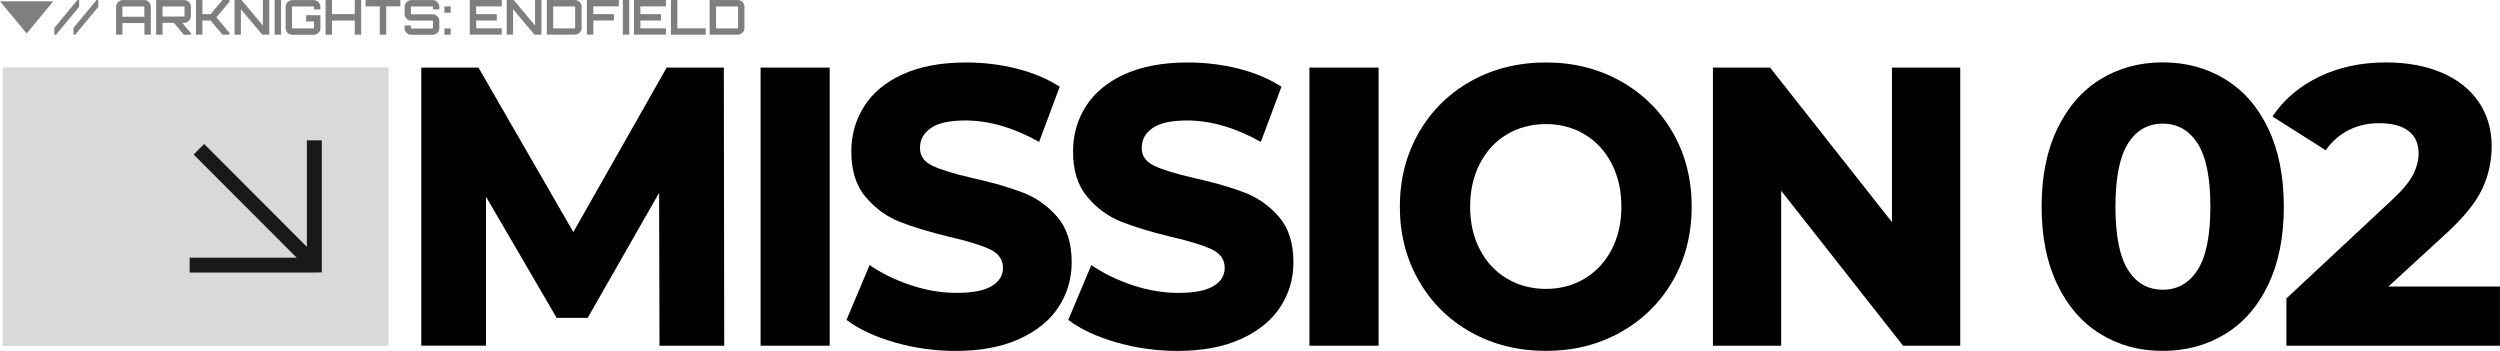
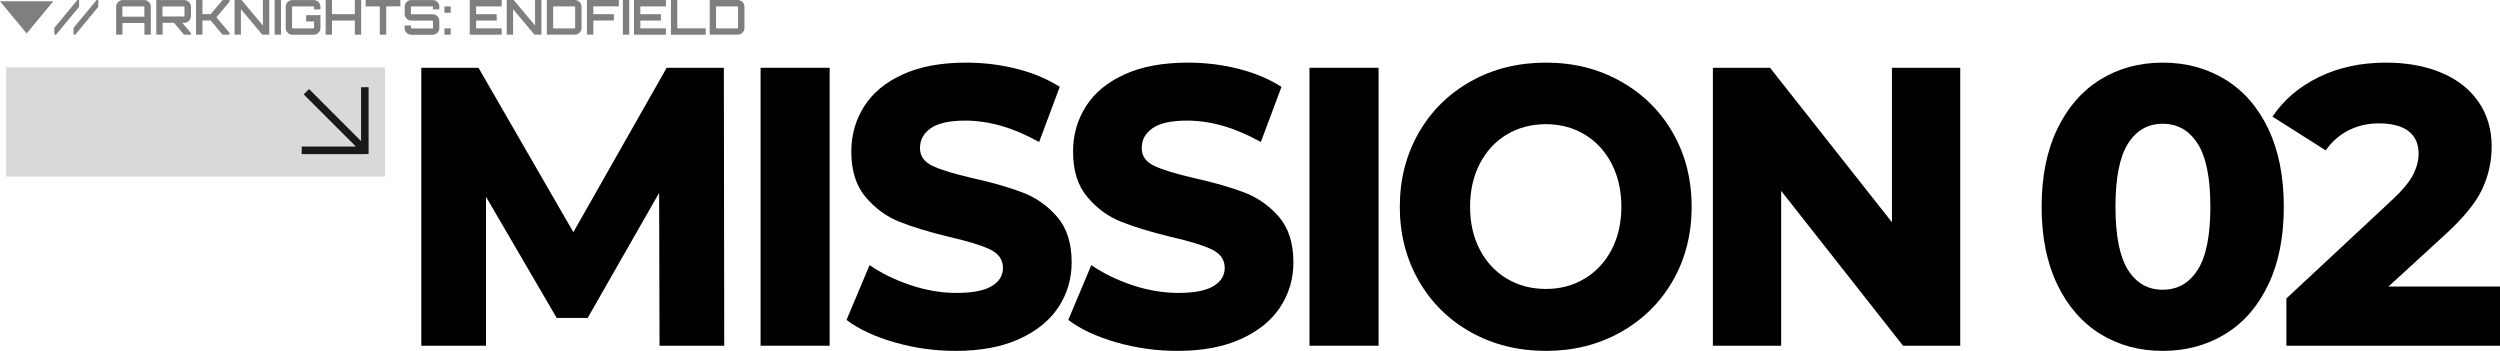
- <svg xmlns="http://www.w3.org/2000/svg" id="Layer_2" data-name="Layer 2" viewBox="0 0 513 72">
+ <svg xmlns="http://www.w3.org/2000/svg" id="Layer_2" data-name="Layer 2" viewBox="0 0 503.73 70.7">
  <g id="_图层_1" data-name="图层 1">
    <g>
      <g>
-         <path d="M135.26,39.55l-14.67,25.68h-6.36l-14.5-24.87v30.57h-13.28V13.87h11.73l19.47,33.75,19.15-33.75h11.73l.08,57.07h-13.28l-.08-31.39Z" />
-         <path d="M170.25,13.87v57.07h-14.18V13.87h14.18Z" />
-         <path d="M183.57,70.25c-4.07-1.17-7.36-2.7-9.86-4.61l4.73-11.25c2.44,1.69,5.26,3.06,8.43,4.12,3.18,1.06,6.31,1.59,9.41,1.59,3.26,0,5.66-.46,7.21-1.39,1.55-.92,2.32-2.17,2.32-3.75,0-1.68-.88-2.95-2.65-3.79-1.77-.84-4.55-1.7-8.35-2.57-4.24-1.03-7.67-2.08-10.31-3.14-2.64-1.06-4.93-2.74-6.88-5.05-1.96-2.31-2.93-5.42-2.93-9.33,0-3.42.88-6.52,2.65-9.29,1.76-2.77,4.41-4.96,7.94-6.56,3.53-1.6,7.85-2.41,12.95-2.41,3.59,0,7.05.42,10.39,1.26,3.34.84,6.29,2.08,8.84,3.71l-4.24,11.33c-5.21-2.93-10.27-4.4-15.15-4.4-3.21,0-5.55.52-7.05,1.55-1.49,1.03-2.24,2.39-2.24,4.08s.86,2.85,2.57,3.67,4.47,1.66,8.27,2.53c4.13.92,7.56,1.92,10.31,2.98,2.74,1.06,5.09,2.73,7.05,5.01s2.93,5.38,2.93,9.29c0,3.37-.9,6.43-2.69,9.17-1.79,2.74-4.48,4.93-8.07,6.56-3.59,1.63-7.93,2.45-13.04,2.45-4.29,0-8.47-.59-12.55-1.75Z" />
-         <path d="M229.07,70.25c-4.07-1.17-7.36-2.7-9.86-4.61l4.73-11.25c2.44,1.69,5.26,3.06,8.43,4.12,3.18,1.06,6.31,1.59,9.41,1.59,3.26,0,5.66-.46,7.21-1.39,1.55-.92,2.32-2.17,2.32-3.75,0-1.68-.88-2.95-2.65-3.79-1.77-.84-4.55-1.7-8.35-2.57-4.24-1.03-7.67-2.08-10.31-3.14-2.64-1.06-4.93-2.74-6.88-5.05-1.96-2.31-2.93-5.42-2.93-9.33,0-3.42.88-6.52,2.65-9.29,1.76-2.77,4.41-4.96,7.94-6.56,3.53-1.6,7.85-2.41,12.95-2.41,3.59,0,7.05.42,10.39,1.26,3.34.84,6.29,2.08,8.84,3.71l-4.24,11.33c-5.21-2.93-10.27-4.4-15.15-4.4-3.21,0-5.55.52-7.05,1.55-1.49,1.03-2.24,2.39-2.24,4.08s.86,2.85,2.57,3.67,4.47,1.66,8.27,2.53c4.13.92,7.56,1.92,10.31,2.98,2.74,1.06,5.09,2.73,7.05,5.01s2.93,5.38,2.93,9.29c0,3.37-.9,6.43-2.69,9.17-1.79,2.74-4.48,4.93-8.07,6.56-3.59,1.63-7.93,2.45-13.04,2.45-4.29,0-8.47-.59-12.55-1.75Z" />
-         <path d="M282.88,13.87v57.07h-14.18V13.87h14.18Z" />
-         <path d="M301.83,68.17c-4.56-2.55-8.13-6.09-10.71-10.6-2.58-4.51-3.87-9.56-3.87-15.16s1.29-10.65,3.87-15.16c2.58-4.51,6.15-8.04,10.71-10.6,4.56-2.55,9.7-3.83,15.4-3.83s10.75,1.28,15.32,3.83c4.56,2.56,8.13,6.07,10.71,10.56,2.58,4.48,3.87,9.55,3.87,15.2s-1.29,10.72-3.87,15.2-6.15,8-10.71,10.56-9.67,3.83-15.32,3.83-10.84-1.28-15.4-3.83ZM325.17,57.16c2.36-1.41,4.21-3.4,5.54-5.95,1.33-2.55,2-5.49,2-8.8s-.67-6.26-2-8.84c-1.33-2.58-3.18-4.58-5.54-5.99-2.36-1.41-5.01-2.12-7.94-2.12s-5.66.71-8.02,2.12-4.21,3.41-5.54,5.99c-1.33,2.58-2,5.53-2,8.84s.66,6.25,2,8.8c1.33,2.56,3.18,4.54,5.54,5.95s5.04,2.12,8.02,2.12,5.58-.71,7.94-2.12Z" />
-         <path d="M402.24,70.94h-11.73l-25.01-31.79v31.79h-14.01V13.87h11.73l25.01,31.71V13.87h14.01v57.07Z" />
-         <path d="M431,68.53c-3.75-2.31-6.7-5.69-8.84-10.15-2.15-4.46-3.22-9.78-3.22-15.98s1.07-11.52,3.22-15.98c2.15-4.46,5.09-7.84,8.84-10.15,3.75-2.31,8.01-3.47,12.79-3.47s9.06,1.16,12.83,3.47c3.78,2.31,6.72,5.69,8.84,10.15,2.12,4.46,3.18,9.78,3.18,15.98s-1.06,11.52-3.18,15.98c-2.12,4.46-5.07,7.84-8.84,10.15-3.78,2.31-8.05,3.47-12.83,3.47s-9.04-1.15-12.79-3.47ZM450.96,55.37c1.74-2.72,2.61-7.04,2.61-12.96s-.87-10.24-2.61-12.96c-1.74-2.72-4.13-4.08-7.17-4.08s-5.42,1.36-7.13,4.08-2.57,7.04-2.57,12.96.86,10.25,2.57,12.96c1.71,2.72,4.09,4.08,7.13,4.08s5.43-1.36,7.17-4.08Z" />
-         <path d="M513,70.94h-43.83v-9.7l21.59-20.14c2.17-2.01,3.64-3.76,4.4-5.26.76-1.49,1.14-2.95,1.14-4.36,0-2.01-.69-3.55-2.08-4.61-1.39-1.06-3.41-1.59-6.07-1.59-2.23,0-4.28.46-6.15,1.39-1.87.93-3.46,2.31-4.77,4.16l-10.92-6.93c2.28-3.42,5.45-6.13,9.49-8.11,4.05-1.98,8.65-2.98,13.81-2.98,4.29,0,8.08.69,11.37,2.08,3.29,1.39,5.83,3.38,7.62,5.99,1.79,2.61,2.69,5.65,2.69,9.13,0,3.1-.65,6.03-1.96,8.81-1.3,2.77-3.83,5.87-7.58,9.29l-11.65,10.68h22.89v12.15Z" />
+         <path d="M132.81,38.86l-14.4,25.2h-6.24l-14.24-24.4v30h-13.04V13.66h11.52l19.12,33.12,18.8-33.12h11.52l.08,56h-13.04l-.08-30.8Z" />
+         <path d="M167.17,13.66v56h-13.92V13.66h13.92Z" />
+         <path d="M180.25,68.98c-4-1.15-7.23-2.65-9.68-4.52l4.64-11.04c2.4,1.65,5.16,3,8.28,4.04,3.12,1.04,6.2,1.56,9.24,1.56,3.2,0,5.56-.45,7.08-1.36,1.52-.91,2.28-2.13,2.28-3.68,0-1.65-.87-2.89-2.6-3.72-1.73-.83-4.47-1.67-8.2-2.52-4.16-1.01-7.53-2.04-10.12-3.08-2.59-1.04-4.84-2.69-6.76-4.96-1.92-2.27-2.88-5.32-2.88-9.16,0-3.36.87-6.4,2.6-9.12,1.73-2.72,4.33-4.87,7.8-6.44,3.47-1.57,7.71-2.36,12.72-2.36,3.52,0,6.92.41,10.2,1.24,3.28.83,6.17,2.04,8.68,3.64l-4.16,11.12c-5.12-2.88-10.08-4.32-14.88-4.32-3.15,0-5.45.51-6.92,1.52-1.47,1.01-2.2,2.35-2.2,4s.84,2.8,2.52,3.6,4.39,1.63,8.12,2.48c4.05.91,7.43,1.88,10.12,2.92,2.69,1.04,5,2.68,6.92,4.92s2.88,5.28,2.88,9.12c0,3.31-.88,6.31-2.64,9-1.76,2.69-4.4,4.84-7.92,6.44-3.52,1.6-7.79,2.4-12.8,2.4-4.21,0-8.32-.57-12.32-1.72Z" />
+         <path d="M224.93,68.98c-4-1.15-7.23-2.65-9.68-4.52l4.64-11.04c2.4,1.65,5.16,3,8.28,4.04,3.12,1.04,6.2,1.56,9.24,1.56,3.2,0,5.56-.45,7.08-1.36,1.52-.91,2.28-2.13,2.28-3.68,0-1.65-.87-2.89-2.6-3.72-1.73-.83-4.47-1.67-8.2-2.52-4.16-1.01-7.53-2.04-10.12-3.08-2.59-1.04-4.84-2.69-6.76-4.96-1.92-2.27-2.88-5.32-2.88-9.16,0-3.36.87-6.4,2.6-9.12,1.73-2.72,4.33-4.87,7.8-6.44,3.47-1.57,7.71-2.36,12.72-2.36,3.52,0,6.92.41,10.2,1.24,3.28.83,6.17,2.04,8.68,3.64l-4.16,11.12c-5.12-2.88-10.08-4.32-14.88-4.32-3.15,0-5.45.51-6.92,1.52-1.47,1.01-2.2,2.35-2.2,4s.84,2.8,2.52,3.6,4.39,1.63,8.12,2.48c4.05.91,7.43,1.88,10.12,2.92,2.69,1.04,5,2.68,6.92,4.92s2.88,5.28,2.88,9.12c0,3.31-.88,6.31-2.64,9-1.76,2.69-4.4,4.84-7.92,6.44-3.52,1.6-7.79,2.4-12.8,2.4-4.21,0-8.32-.57-12.32-1.72Z" />
+         <path d="M277.77,13.66v56h-13.92V13.66h13.92Z" />
+         <path d="M296.37,66.94c-4.48-2.51-7.99-5.97-10.52-10.4-2.53-4.43-3.8-9.39-3.8-14.88s1.27-10.45,3.8-14.88c2.53-4.43,6.04-7.89,10.52-10.4,4.48-2.51,9.52-3.76,15.12-3.76s10.56,1.25,15.04,3.76c4.48,2.51,7.99,5.96,10.52,10.36s3.8,9.37,3.8,14.92-1.27,10.52-3.8,14.92-6.04,7.85-10.52,10.36-9.49,3.76-15.04,3.76-10.64-1.25-15.12-3.76ZM319.29,56.14c2.32-1.39,4.13-3.33,5.44-5.84,1.31-2.51,1.96-5.39,1.96-8.64s-.65-6.15-1.96-8.68c-1.31-2.53-3.12-4.49-5.44-5.88-2.32-1.39-4.92-2.08-7.8-2.08s-5.56.69-7.88,2.08-4.13,3.35-5.44,5.88c-1.31,2.53-1.96,5.43-1.96,8.68s.65,6.13,1.96,8.64c1.31,2.51,3.12,4.45,5.44,5.84s4.95,2.08,7.88,2.08,5.48-.69,7.8-2.08Z" />
+         <path d="M394.97,69.66h-11.52l-24.56-31.2v31.2h-13.76V13.66h11.52l24.56,31.12V13.66h13.76v56Z" />
+         <path d="M423.21,67.3c-3.68-2.27-6.57-5.59-8.68-9.96-2.11-4.37-3.16-9.6-3.16-15.68s1.05-11.31,3.16-15.68c2.11-4.37,5-7.69,8.68-9.96,3.68-2.27,7.87-3.4,12.56-3.4s8.89,1.13,12.6,3.4c3.71,2.27,6.6,5.59,8.68,9.96s3.12,9.6,3.12,15.68-1.04,11.31-3.12,15.68c-2.08,4.37-4.97,7.69-8.68,9.96-3.71,2.27-7.91,3.4-12.6,3.4s-8.88-1.13-12.56-3.4ZM442.81,54.38c1.71-2.67,2.56-6.91,2.56-12.72s-.85-10.05-2.56-12.72c-1.71-2.67-4.05-4-7.04-4s-5.32,1.33-7,4-2.52,6.91-2.52,12.72.84,10.05,2.52,12.72c1.68,2.67,4.01,4,7,4s5.33-1.33,7.04-4Z" />
+         <path d="M503.73,69.66h-43.04v-9.52l21.2-19.76c2.13-1.97,3.57-3.69,4.32-5.16.75-1.47,1.12-2.89,1.12-4.28,0-1.97-.68-3.48-2.04-4.52-1.36-1.04-3.35-1.56-5.96-1.56-2.19,0-4.2.45-6.04,1.36-1.84.91-3.4,2.27-4.68,4.08l-10.72-6.8c2.24-3.36,5.35-6.01,9.32-7.96,3.97-1.95,8.49-2.92,13.56-2.92,4.21,0,7.93.68,11.16,2.04,3.23,1.36,5.72,3.32,7.48,5.88,1.76,2.56,2.64,5.55,2.64,8.96,0,3.04-.64,5.92-1.92,8.64-1.28,2.72-3.76,5.76-7.44,9.12l-11.44,10.48h22.48v11.92Z" />
      </g>
      <g>
-         <rect x=".54" y="13.83" width="79.18" height="57.15" fill="#d9d9d9" />
-         <polygon points="62.97 28.8 62.97 50.65 41.89 29.54 39.73 31.71 60.87 52.87 38.92 52.87 38.92 55.93 64.5 55.93 66.03 55.89 66.03 28.8 62.97 28.8" fill="#191919" />
+         <rect x="1.23" y="13.57" width="76.34" height="22" fill="#d9d9d9" />
+         <polygon points="72.75 17.57 72.75 28.43 62.27 17.94 61.19 19.02 71.71 29.53 60.79 29.53 60.79 31.05 73.51 31.05 74.27 31.03 74.27 17.57 72.75 17.57" fill="#191919" />
      </g>
      <g>
-         <path d="M15.89,0h.35v1.4l-4.74,5.73h-.35v-1.41L15.89,0Z" fill="#7f7f7f" />
-         <path d="M19.82,0h.35v1.4l-4.74,5.73h-.35v-1.41L19.82,0Z" fill="#7f7f7f" />
-         <path d="M29.56,0c.38,0,.71.13.98.41.27.27.41.59.41.96v5.75h-1.32v-2.39h-4.5v2.39h-1.31V1.39c0-.38.13-.71.41-.96.27-.27.59-.41.97-.41h4.37-.01ZM29.62,3.43V1.39s-.02-.07-.07-.07h-4.37s-.07.02-.07.07v2.04h4.51Z" fill="#7f7f7f" />
-         <path d="M39.17,3.32c0,.38-.13.7-.41.96-.28.27-.6.41-.98.41h-.39l1.78,2.1v.34h-1.43l-2.06-2.44h-2.33v2.44h-1.31V.02h5.75c.38,0,.71.13.98.4.27.27.41.6.41.96v1.92h-.01ZM37.79,3.39s.07-.02.07-.07v-1.92s-.02-.07-.07-.07h-4.37s-.07.02-.07.07v1.92s.02.07.07.07h4.37Z" fill="#7f7f7f" />
-         <path d="M47.1,0v.35l-2.69,3.21,2.69,3.21v.35h-1.44l-2.44-2.9h-1.69v2.9h-1.32V0h1.32v2.9h1.69c.16-.21.37-.44.61-.72l1.23-1.47c.23-.27.42-.5.61-.72h1.44-.01Z" fill="#7f7f7f" />
-         <path d="M53.94,0h1.32v7.12h-1.43l-4.4-5.22v5.22h-1.31V0h1.43l4.39,5.22V0Z" fill="#7f7f7f" />
-         <path d="M56.36,0h1.31v7.12h-1.31V0Z" fill="#7f7f7f" />
-         <path d="M65.75,1.94h-1.32v-.55s-.02-.07-.07-.07h-4.37s-.07.02-.07.07v4.37s.02.07.07.07h4.37s.07-.02.07-.07v-1.34h-1.61v-1.3h2.93v2.65c0,.38-.13.71-.41.96-.27.27-.6.41-.98.41h-4.37c-.38,0-.71-.13-.97-.41-.27-.27-.41-.59-.41-.96V1.39c0-.38.13-.71.41-.96.27-.27.59-.41.97-.41h4.37c.38,0,.71.13.98.41.27.27.41.59.41.96v.55Z" fill="#7f7f7f" />
-         <path d="M74.11,0v7.12h-1.31v-2.9h-4.68v2.9h-1.31V0h1.31v2.9h4.68V0h1.31Z" fill="#7f7f7f" />
-         <path d="M82.15,0v1.3h-2.9v5.82h-1.32V1.31h-2.91V0h7.14-.01Z" fill="#7f7f7f" />
-         <path d="M90.15,1.93h-1.32v-.54s-.02-.07-.06-.07h-4.38s-.07.02-.07.07v1.47s.02.07.07.07h4.38c.38,0,.7.13.97.41.27.27.41.59.41.96v1.47c0,.38-.13.71-.41.96-.27.27-.6.41-.97.41h-4.38c-.38,0-.71-.13-.97-.41-.27-.27-.4-.59-.4-.96v-.54h1.31v.54s.02.07.07.07h4.38s.06-.02.06-.07v-1.47s-.02-.07-.06-.07h-4.38c-.38,0-.71-.13-.97-.41-.27-.27-.4-.59-.4-.96v-1.47c0-.38.13-.71.4-.96.27-.27.59-.41.97-.41h4.38c.38,0,.7.13.97.41.27.27.41.59.41.96v.54h-.01Z" fill="#7f7f7f" />
-         <path d="M92.49,2.62h-1.3v-1.3h1.3v1.3ZM92.49,5.83v1.29h-1.3v-1.29h1.3Z" fill="#7f7f7f" />
-         <path d="M102.96,1.31h-5.24v1.6h4.22v1.3h-4.22v1.6h5.24v1.3h-6.56V0h6.56v1.3h0Z" fill="#7f7f7f" />
-         <path d="M109.79,0h1.32v7.12h-1.43l-4.4-5.22v5.22h-1.31V0h1.43l4.39,5.22V0Z" fill="#7f7f7f" />
-         <path d="M117.96,0c.38,0,.71.13.98.41.27.27.41.59.41.96v4.37c0,.38-.13.71-.41.96-.27.27-.6.41-.98.41h-5.75V0h5.75ZM118.02,1.39s-.02-.07-.07-.07h-4.37s-.07.02-.07.07v4.37s.02.07.07.07h4.37s.07-.02.07-.07V1.39Z" fill="#7f7f7f" />
-         <path d="M126.99,0v1.3h-5.24v1.6h4.22v1.3h-4.22v2.9h-1.32V0h6.56Z" fill="#7f7f7f" />
-         <path d="M127.81,0h1.31v7.12h-1.31V0Z" fill="#7f7f7f" />
-         <path d="M136.65,1.31h-5.24v1.6h4.22v1.3h-4.22v1.6h5.24v1.3h-6.56V0h6.56v1.3h0Z" fill="#7f7f7f" />
-         <path d="M137.68,0h1.31v5.82h5.83v1.3h-7.14V0Z" fill="#7f7f7f" />
-         <path d="M151.37,0c.38,0,.71.13.98.41.27.27.41.59.41.96v4.37c0,.38-.13.71-.41.96-.27.27-.6.41-.98.41h-5.75V0h5.75ZM151.45,1.39s-.02-.07-.07-.07h-4.37s-.07.02-.07.07v4.37s.02.07.07.07h4.37s.07-.02.07-.07V1.39Z" fill="#7f7f7f" />
-         <path d="M0,.27l5.47,6.6L10.94.27H0Z" fill="#7f7f7f" />
+         <path d="M15.6,0h.34v1.37l-4.65,5.62h-.34v-1.38L15.6,0Z" fill="#7f7f7f" />
+         <path d="M19.47,0h.34v1.37l-4.65,5.62h-.34v-1.38L19.47,0Z" fill="#7f7f7f" />
+         <path d="M29.03,0c.37,0,.7.13.96.4.26.26.4.57.4.95v5.64h-1.29v-2.35h-4.42v2.35h-1.28V1.36c0-.37.13-.69.4-.95.26-.26.58-.4.95-.4h4.29-.01ZM29.09,3.36V1.36s-.02-.07-.07-.07h-4.29s-.07.02-.07.07v2h4.43Z" fill="#7f7f7f" />
+         <path d="M38.47,3.25c0,.37-.13.68-.4.95-.27.26-.59.4-.96.4h-.38l1.75,2.06v.33h-1.4l-2.02-2.4h-2.29v2.4h-1.28V.02h5.64c.37,0,.7.13.96.39.26.26.4.58.4.95v1.88h-.01ZM37.1,3.32s.07-.02.07-.07v-1.88s-.02-.07-.07-.07h-4.29s-.07.02-.07.07v1.88s.02.07.07.07h4.29Z" fill="#7f7f7f" />
+         <path d="M46.25,0v.34l-2.65,3.15,2.65,3.15v.34h-1.41l-2.39-2.85h-1.66v2.85h-1.29V0h1.29v2.85h1.66c.16-.2.36-.43.6-.71l1.21-1.44c.22-.26.41-.49.6-.71h1.41-.01Z" fill="#7f7f7f" />
+         <path d="M52.97,0h1.29v6.99h-1.4l-4.32-5.13v5.13h-1.28V0h1.4l4.31,5.13V0Z" fill="#7f7f7f" />
+         <path d="M55.34,0h1.28v6.99h-1.28V0Z" fill="#7f7f7f" />
+         <path d="M64.57,1.9h-1.29v-.54s-.02-.07-.07-.07h-4.29s-.07.02-.07.07v4.29s.02.07.07.07h4.29s.07-.02.07-.07v-1.32h-1.59v-1.28h2.88v2.6c0,.37-.13.69-.4.95-.26.26-.59.4-.96.4h-4.29c-.37,0-.7-.13-.95-.4-.26-.26-.4-.57-.4-.95V1.36c0-.37.13-.69.4-.95.26-.26.58-.4.95-.4h4.29c.37,0,.7.13.96.4.26.26.4.57.4.95v.54Z" fill="#7f7f7f" />
+         <path d="M72.77,0v6.99h-1.28v-2.85h-4.59v2.85h-1.28V0h1.28v2.85h4.59V0h1.28Z" fill="#7f7f7f" />
+         <path d="M80.67,0v1.28h-2.85v5.71h-1.29V1.29h-2.86V0h7.01-.01Z" fill="#7f7f7f" />
+         <path d="M88.52,1.89h-1.29v-.53s-.02-.07-.06-.07h-4.3s-.07.02-.07.07v1.44s.02.07.07.07h4.3c.37,0,.69.13.95.4.26.26.4.57.4.95v1.44c0,.37-.13.69-.4.95-.26.26-.59.4-.95.4h-4.3c-.37,0-.7-.13-.95-.4-.26-.26-.39-.57-.39-.95v-.53h1.28v.53s.02.07.07.07h4.3s.06-.02.06-.07v-1.44s-.02-.07-.06-.07h-4.3c-.37,0-.7-.13-.95-.4-.26-.26-.39-.57-.39-.95v-1.44c0-.37.13-.69.39-.95.26-.26.58-.4.95-.4h4.3c.37,0,.69.13.95.4.26.26.4.57.4.95v.53h-.01Z" fill="#7f7f7f" />
+         <path d="M90.82,2.57h-1.27v-1.28h1.27v1.28ZM90.82,5.72v1.27h-1.27v-1.27h1.27Z" fill="#7f7f7f" />
+         <path d="M101.09,1.29h-5.15v1.57h4.14v1.28h-4.14v1.57h5.15v1.28h-6.44V0h6.44v1.28h0Z" fill="#7f7f7f" />
+         <path d="M107.81,0h1.29v6.99h-1.4l-4.32-5.13v5.13h-1.28V0h1.4l4.31,5.13V0Z" fill="#7f7f7f" />
+         <path d="M115.82,0c.37,0,.7.13.96.4.26.26.4.57.4.95v4.29c0,.37-.13.69-.4.95-.26.26-.58.4-.96.4h-5.64V0h5.64ZM115.89,1.36s-.02-.07-.07-.07h-4.29s-.07.02-.07.07v4.29s.02.07.07.07h4.29s.07-.02.07-.07V1.36Z" fill="#7f7f7f" />
+         <path d="M124.7,0v1.28h-5.15v1.57h4.14v1.28h-4.14v2.85h-1.29V0h6.44Z" fill="#7f7f7f" />
+         <path d="M125.5,0h1.28v6.99h-1.28V0Z" fill="#7f7f7f" />
+         <path d="M134.18,1.29h-5.15v1.57h4.14v1.28h-4.14v1.57h5.15v1.28h-6.44V0h6.44v1.28h0Z" fill="#7f7f7f" />
+         <path d="M135.19,0h1.28v5.71h5.73v1.28h-7.01V0Z" fill="#7f7f7f" />
+         <path d="M148.64,0c.37,0,.7.13.96.4.26.26.4.57.4.95v4.29c0,.37-.13.69-.4.95-.26.26-.58.4-.96.4h-5.64V0h5.64ZM148.71,1.36s-.02-.07-.07-.07h-4.29s-.07.02-.07.07v4.29s.02.07.07.07h4.29s.07-.02.07-.07V1.36Z" fill="#7f7f7f" />
+         <path d="M0,.26l5.37,6.48L10.74.26H0Z" fill="#7f7f7f" />
      </g>
    </g>
  </g>
</svg>
